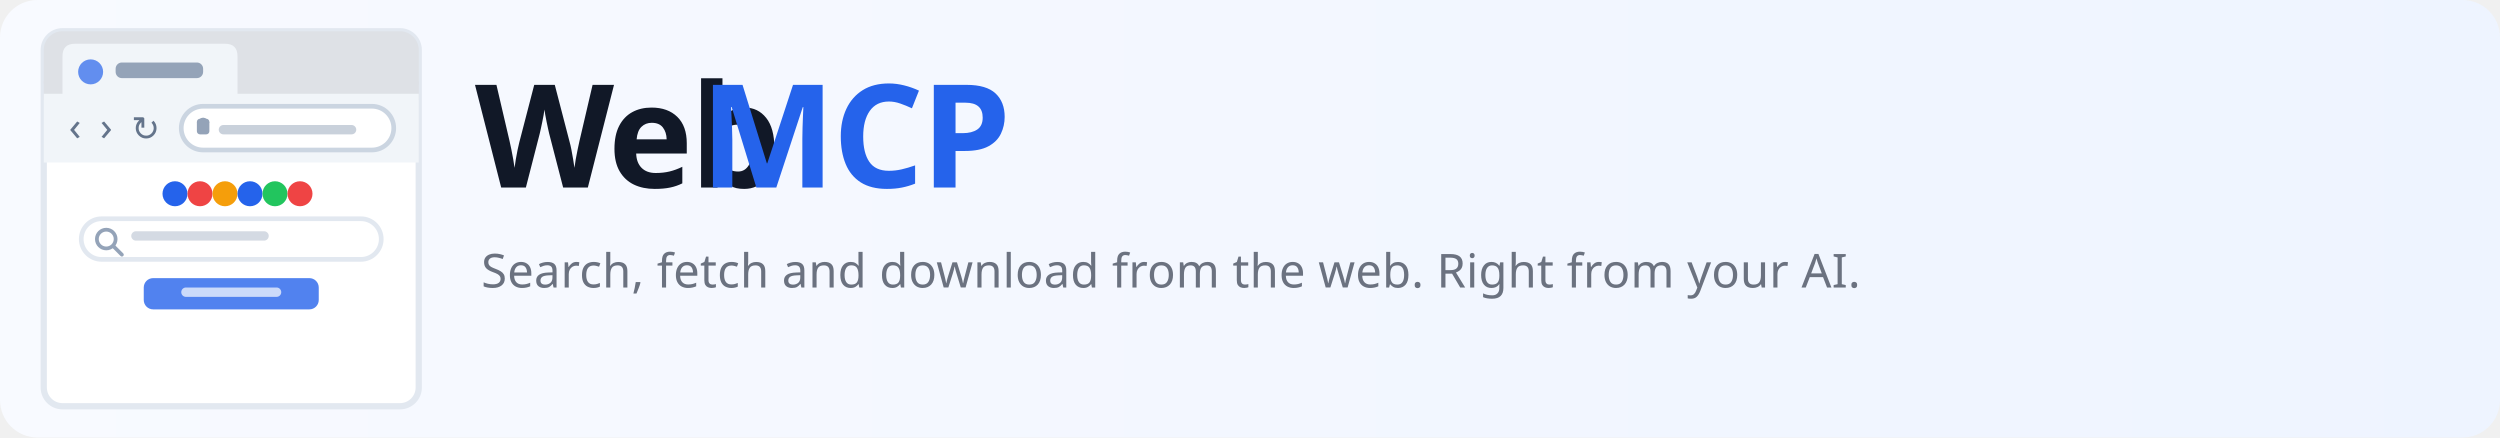
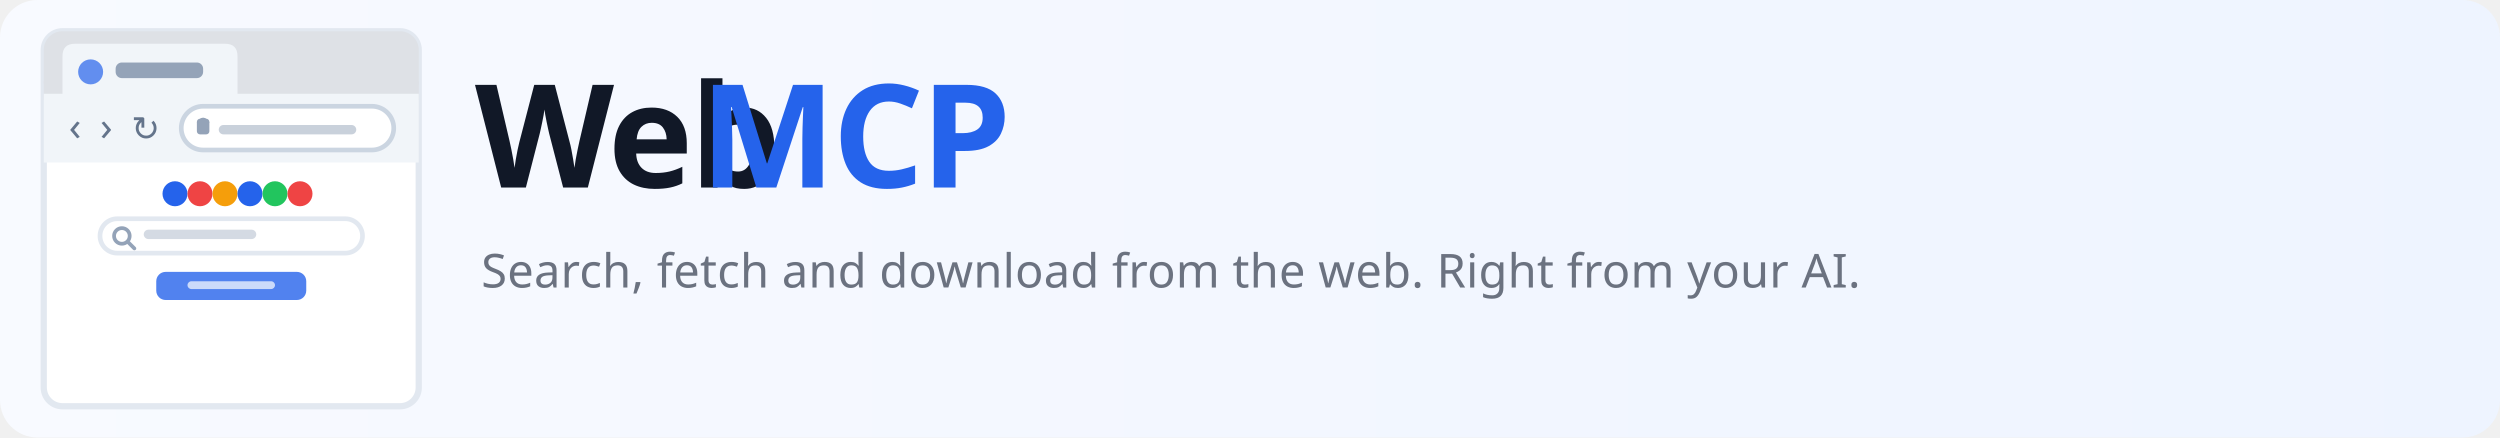
<svg xmlns="http://www.w3.org/2000/svg" viewBox="0 0 800 140">
  <defs>
    <linearGradient id="bg" x1="0%" y1="0%" x2="100%" y2="0%">
      <stop offset="0%" style="stop-color:#f8faff;stop-opacity:1" />
      <stop offset="100%" style="stop-color:#eef4ff;stop-opacity:1" />
    </linearGradient>
  </defs>
  <rect width="800" height="140" rx="12" fill="url(#bg)" />
  <g transform="translate(14, 10)">
    <rect x="0" y="0" width="120" height="120" rx="6" fill="white" stroke="#e2e8f0" stroke-width="2" />
    <rect x="0" y="0" width="120" height="22" rx="6" fill="#dee1e6" />
    <rect x="0" y="16" width="120" height="6" fill="#dee1e6" />
    <path d="M6 22 L6 8 Q6 4 10 4 L58 4 Q62 4 62 8 L62 22 Z" fill="#f1f5f9" />
    <circle cx="15" cy="13" r="4" fill="#2563eb" opacity="0.7" />
    <rect x="23" y="10" width="28" height="5" rx="2" fill="#94a3b8" />
    <rect x="0" y="20" width="120" height="22" fill="#f1f5f9" />
    <text x="8" y="35" font-family="system-ui" font-size="13" fill="#64748b">‹</text>
    <text x="18" y="35" font-family="system-ui" font-size="13" fill="#64748b">›</text>
    <text x="28" y="35" font-family="system-ui" font-size="11" fill="#64748b">↻</text>
    <rect x="44" y="24" width="68" height="14" rx="7" fill="white" stroke="#cbd5e1" stroke-width="1.5" />
    <rect x="49" y="28" width="4" height="5" rx="1" fill="#94a3b8" />
    <path d="M49.5 29.5 Q51 27 52.5 29.5" fill="none" stroke="#94a3b8" stroke-width="1.2" />
    <rect x="56" y="30" width="44" height="3" rx="1.5" fill="#94a3b8" opacity="0.5" />
    <circle cx="42" cy="52" r="4" fill="#2563eb" />
    <circle cx="50" cy="52" r="4" fill="#ef4444" />
    <circle cx="58" cy="52" r="4" fill="#f59e0b" />
    <circle cx="66" cy="52" r="4" fill="#2563eb" />
    <circle cx="74" cy="52" r="4" fill="#22c55e" />
    <circle cx="82" cy="52" r="4" fill="#ef4444" />
-     <rect x="12" y="60" width="96" height="13" rx="6.5" fill="white" stroke="#e2e8f0" stroke-width="1.5" />
-     <circle cx="20" cy="66.5" r="3" fill="none" stroke="#94a3b8" stroke-width="1.2" />
-     <line x1="22.5" y1="69" x2="25" y2="71.5" stroke="#94a3b8" stroke-width="1.2" stroke-linecap="round" />
-     <rect x="28" y="64" width="44" height="3" rx="1.5" fill="#94a3b8" opacity="0.4" />
-     <rect x="32" y="79" width="56" height="10" rx="3" fill="#2563eb" opacity="0.8" />
-     <rect x="44" y="82" width="32" height="3" rx="1.5" fill="white" opacity="0.7" />
+     <rect x="18" y="60" width="84" height="11" rx="5.5" fill="white" stroke="#e2e8f0" stroke-width="1.5" />
+     <circle cx="25" cy="65.5" r="2.5" fill="none" stroke="#94a3b8" stroke-width="1.2" />
+     <line x1="27" y1="67.5" x2="29" y2="69.5" stroke="#94a3b8" stroke-width="1.2" stroke-linecap="round" />
+     <rect x="32" y="63.5" width="36" height="3" rx="1.5" fill="#94a3b8" opacity="0.4" />
+     <rect x="36" y="77" width="48" height="9" rx="3" fill="#2563eb" opacity="0.8" />
+     <rect x="46" y="80" width="28" height="2.5" rx="1.25" fill="white" opacity="0.7" />
  </g>
  <text x="152" y="60" font-family="'Segoe UI', system-ui, sans-serif" font-size="46" font-weight="800" fill="#111827" letter-spacing="-1">Web</text>
  <text x="224" y="60" font-family="'Segoe UI', system-ui, sans-serif" font-size="46" font-weight="800" fill="#2563eb" letter-spacing="-1"> MCP</text>
  <text x="154" y="92" font-family="'Segoe UI', system-ui, sans-serif" font-size="15" fill="#6b7280" letter-spacing="0.1">Search, fetch and download from the web. Right from your AI.</text>
</svg>
